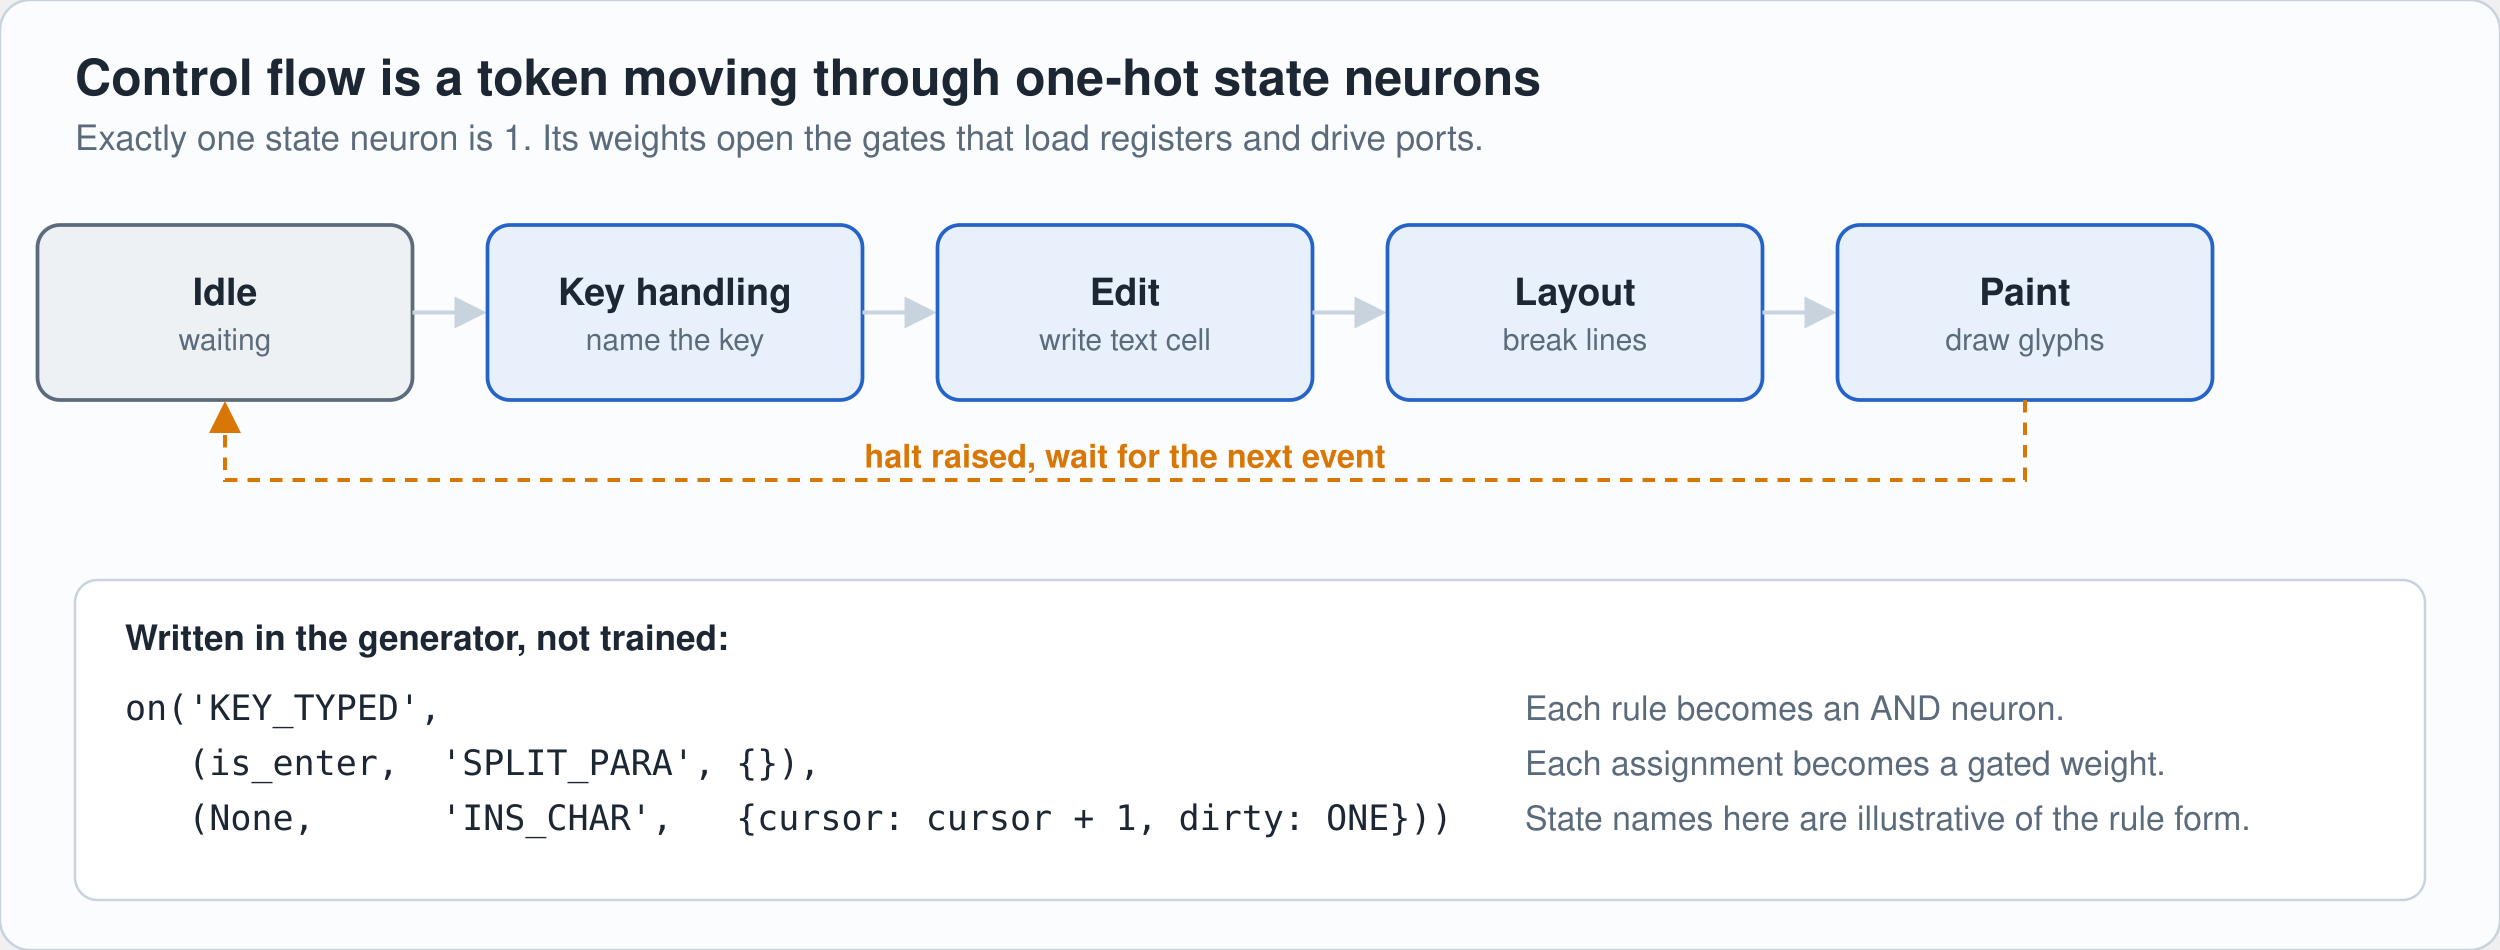
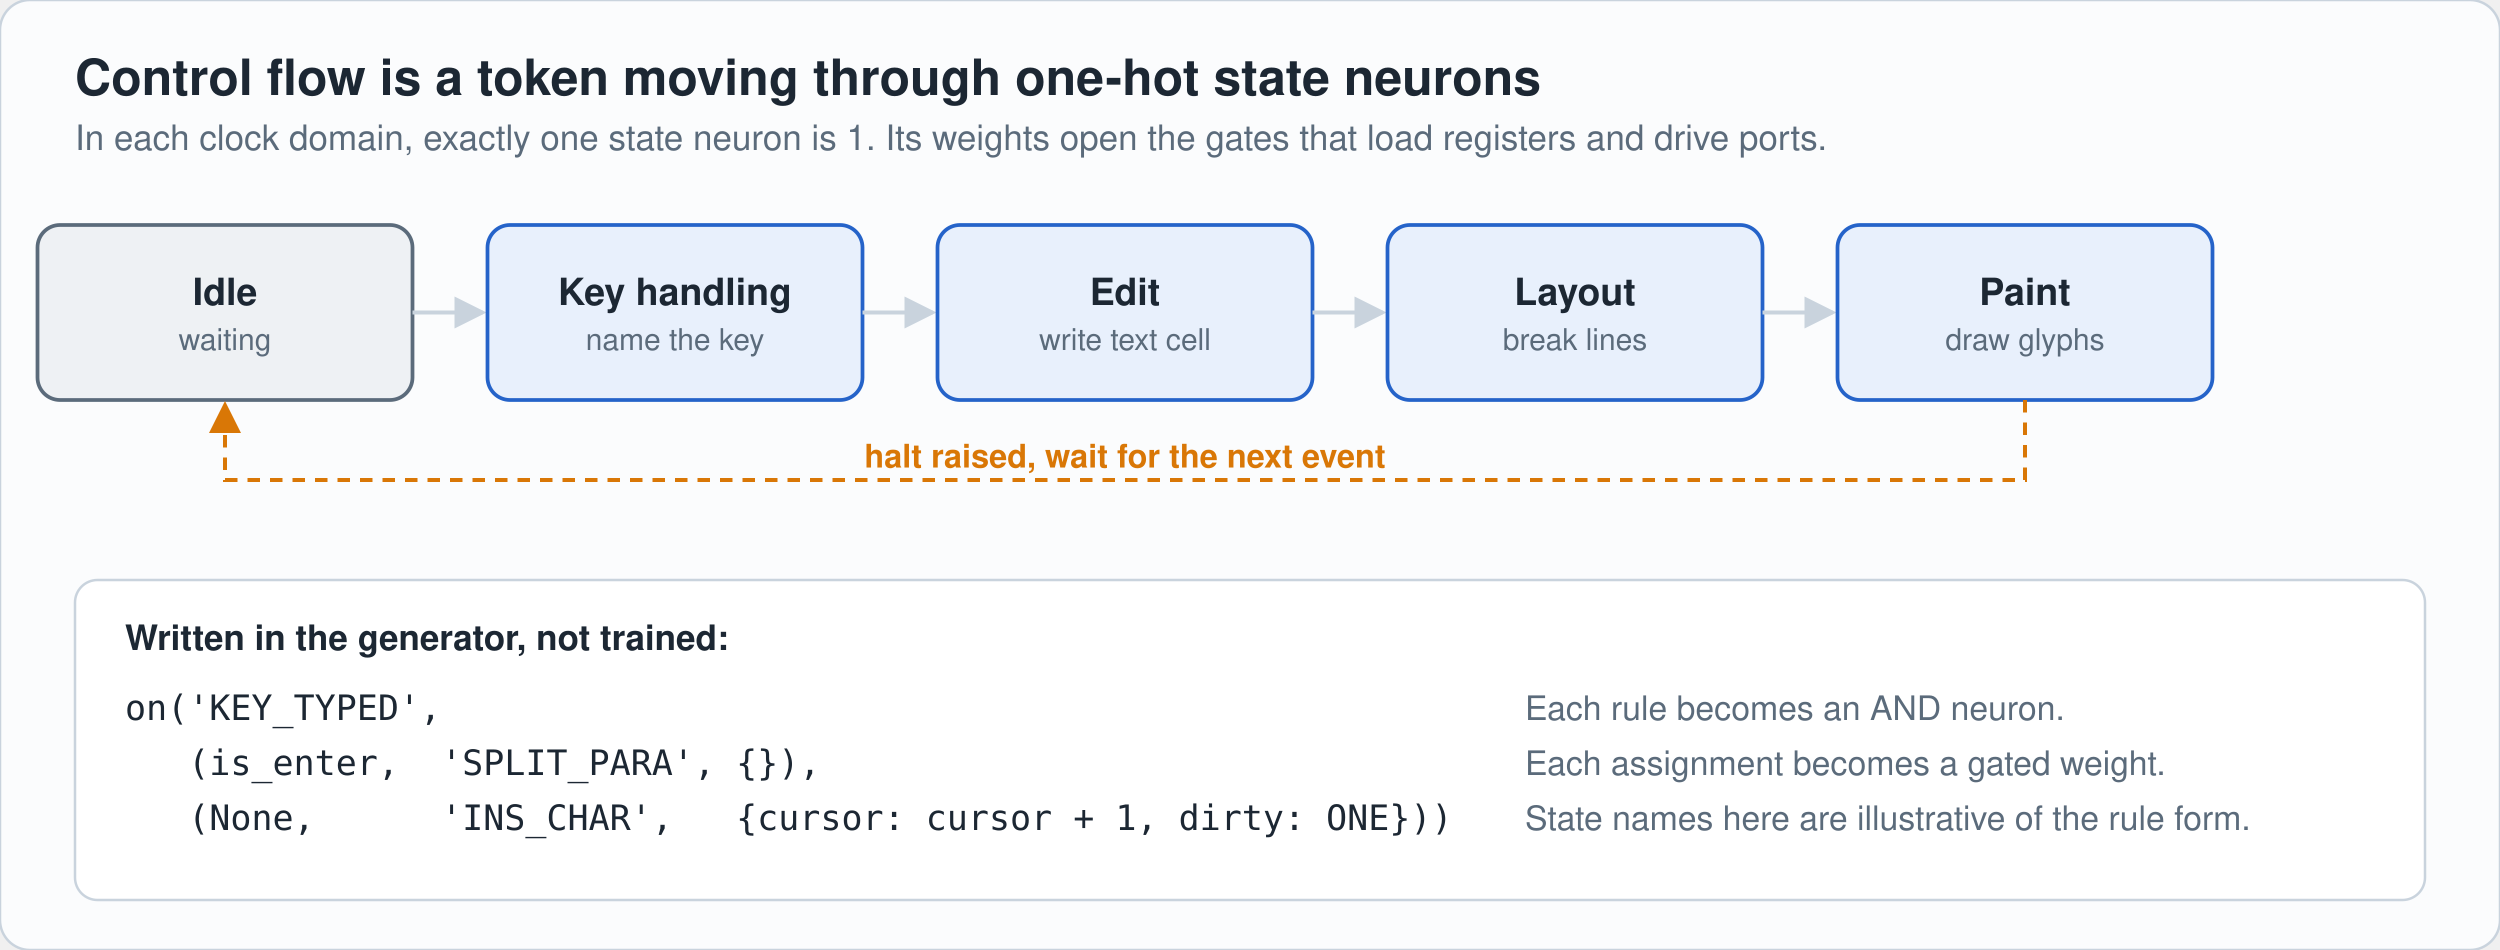
<svg xmlns="http://www.w3.org/2000/svg" viewBox="0 0 1000 380" width="1000" height="380" role="img" aria-label="A token moves through one-hot state neurons: idle, key handling, edit, layout, paint" font-family="-apple-system,'Segoe UI',Helvetica,Arial,sans-serif">
  <rect width="1000" height="380" rx="12" fill="#fbfcfd" stroke="#c9d3dd" />
  <defs>
    <marker id="ac9d3dd" markerWidth="8" markerHeight="8" refX="7" refY="4" orient="auto">
      <path d="M0 0L8 4L0 8z" fill="#c9d3dd" />
    </marker>
    <marker id="ad97706" markerWidth="8" markerHeight="8" refX="7" refY="4" orient="auto">
      <path d="M0 0L8 4L0 8z" fill="#d97706" />
    </marker>
  </defs>
  <text x="30" y="38" font-size="20" fill="#1c2733" text-anchor="start" font-weight="700">Control flow is a token moving through one-hot state neurons</text>
-   <text x="30" y="60" font-size="14" fill="#5b6b7b" text-anchor="start" font-weight="400">Exactly one state neuron is 1. Its weights open the gates that load registers and drive ports.</text>
+   <text x="30" y="60" font-size="14" fill="#5b6b7b" text-anchor="start" font-weight="400">In each clock domain, exactly one state neuron is 1. Its weights open the gates that load registers and drive ports.</text>
  <rect x="15" y="90" width="150" height="70" rx="9" fill="#eef1f4" stroke="#5b6b7b" stroke-width="1.5" />
  <text x="90.0" y="122.0" font-size="15" fill="#1c2733" text-anchor="middle" font-weight="600">Idle</text>
  <text x="90.0" y="140.0" font-size="12" fill="#5b6b7b" text-anchor="middle" font-weight="400">waiting</text>
  <path d="M165 125H193" fill="none" stroke="#c9d3dd" stroke-width="1.6" marker-end="url(#ac9d3dd)" />
  <rect x="15" y="90" width="150" height="70" rx="9" fill="#d97706" opacity="0">
    <animate attributeName="opacity" dur="7.5s" repeatCount="indefinite" keyTimes="0;0;0.087;0.173;1" values="0;0;.28;0;0" />
  </rect>
  <rect x="195" y="90" width="150" height="70" rx="9" fill="#e8f0fc" stroke="#2563c9" stroke-width="1.5" />
  <text x="270.0" y="122.0" font-size="15" fill="#1c2733" text-anchor="middle" font-weight="600">Key handling</text>
  <text x="270.0" y="140.0" font-size="12" fill="#5b6b7b" text-anchor="middle" font-weight="400">name the key</text>
  <path d="M345 125H373" fill="none" stroke="#c9d3dd" stroke-width="1.6" marker-end="url(#ac9d3dd)" />
  <rect x="195" y="90" width="150" height="70" rx="9" fill="#d97706" opacity="0">
    <animate attributeName="opacity" dur="7.5s" repeatCount="indefinite" keyTimes="0;0.173;0.26;0.347;1" values="0;0;.28;0;0" />
  </rect>
  <rect x="375" y="90" width="150" height="70" rx="9" fill="#e8f0fc" stroke="#2563c9" stroke-width="1.5" />
  <text x="450.0" y="122.0" font-size="15" fill="#1c2733" text-anchor="middle" font-weight="600">Edit</text>
  <text x="450.0" y="140.0" font-size="12" fill="#5b6b7b" text-anchor="middle" font-weight="400">write text cell</text>
  <path d="M525 125H553" fill="none" stroke="#c9d3dd" stroke-width="1.6" marker-end="url(#ac9d3dd)" />
  <rect x="375" y="90" width="150" height="70" rx="9" fill="#d97706" opacity="0">
    <animate attributeName="opacity" dur="7.5s" repeatCount="indefinite" keyTimes="0;0.347;0.433;0.52;1" values="0;0;.28;0;0" />
  </rect>
  <rect x="555" y="90" width="150" height="70" rx="9" fill="#e8f0fc" stroke="#2563c9" stroke-width="1.5" />
  <text x="630.0" y="122.0" font-size="15" fill="#1c2733" text-anchor="middle" font-weight="600">Layout</text>
  <text x="630.0" y="140.0" font-size="12" fill="#5b6b7b" text-anchor="middle" font-weight="400">break lines</text>
  <path d="M705 125H733" fill="none" stroke="#c9d3dd" stroke-width="1.6" marker-end="url(#ac9d3dd)" />
  <rect x="555" y="90" width="150" height="70" rx="9" fill="#d97706" opacity="0">
    <animate attributeName="opacity" dur="7.5s" repeatCount="indefinite" keyTimes="0;0.52;0.607;0.693;1" values="0;0;.28;0;0" />
  </rect>
  <rect x="735" y="90" width="150" height="70" rx="9" fill="#e8f0fc" stroke="#2563c9" stroke-width="1.5" />
  <text x="810.0" y="122.0" font-size="15" fill="#1c2733" text-anchor="middle" font-weight="600">Paint</text>
  <text x="810.0" y="140.0" font-size="12" fill="#5b6b7b" text-anchor="middle" font-weight="400">draw glyphs</text>
  <rect x="735" y="90" width="150" height="70" rx="9" fill="#d97706" opacity="0">
    <animate attributeName="opacity" dur="7.5s" repeatCount="indefinite" keyTimes="0;0.693;0.78;0.867;1" values="0;0;.28;0;0" />
  </rect>
  <path d="M810 160V192H90V162" fill="none" stroke="#d97706" stroke-width="1.6" marker-end="url(#ad97706)" stroke-dasharray="5 4" />
  <text x="450" y="187" font-size="13" fill="#d97706" text-anchor="middle" font-weight="600">halt raised, wait for the next event</text>
  <circle r="7" fill="#d97706" opacity="0">
    <animateMotion path="M90 76H810" dur="7.5s" repeatCount="indefinite" calcMode="linear" keyPoints="0;0;1;1" keyTimes="0;0;0.693;1" />
    <animate attributeName="opacity" dur="7.5s" repeatCount="indefinite" keyTimes="0;0;0.001;0.693;0.694;1" values="0;0;1;1;0;0" />
  </circle>
  <rect x="30" y="232" width="940" height="128" rx="9" fill="#ffffff" stroke="#c9d3dd" />
  <text x="50" y="260" font-size="14" fill="#1c2733" text-anchor="start" font-weight="700">Written in the generator, not trained:</text>
  <text x="50" y="288" font-size="14" font-family="ui-monospace,Menlo,Consolas,monospace" fill="#1c2733" xml:space="preserve">on('KEY_TYPED',</text>
  <text x="50" y="310" font-size="14" font-family="ui-monospace,Menlo,Consolas,monospace" fill="#1c2733" xml:space="preserve">   (is_enter,  'SPLIT_PARA', {}),</text>
  <text x="50" y="332" font-size="14" font-family="ui-monospace,Menlo,Consolas,monospace" fill="#1c2733" xml:space="preserve">   (None,      'INS_CHAR',   {cursor: cursor + 1, dirty: ONE}))</text>
  <text x="610" y="288" font-size="13.5" fill="#5b6b7b" text-anchor="start" font-weight="400">Each rule becomes an AND neuron.</text>
  <text x="610" y="310" font-size="13.5" fill="#5b6b7b" text-anchor="start" font-weight="400">Each assignment becomes a gated weight.</text>
  <text x="610" y="332" font-size="13.5" fill="#5b6b7b" text-anchor="start" font-weight="400">State names here are illustrative of the rule form.</text>
</svg>
